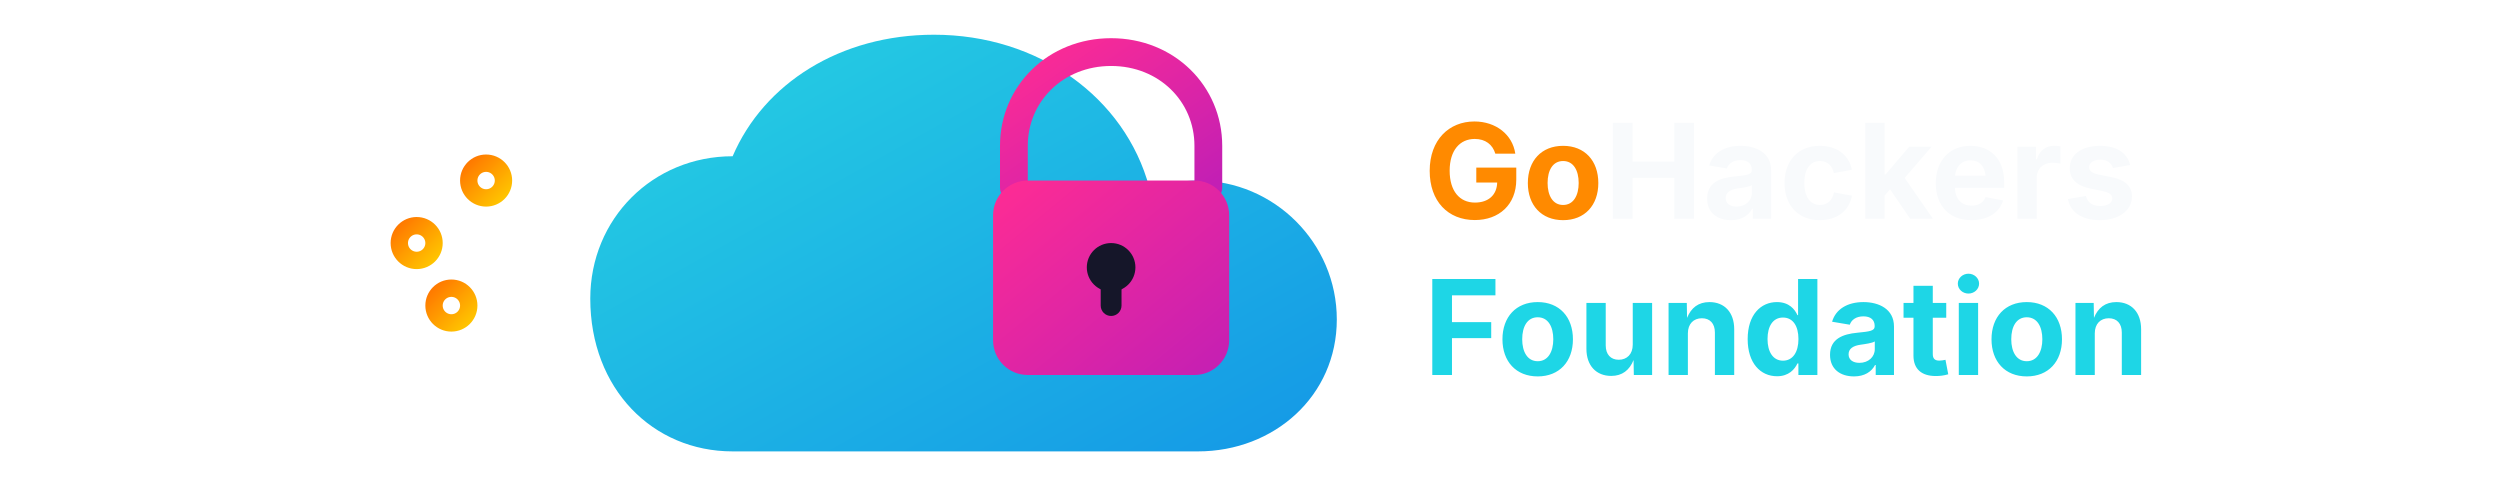
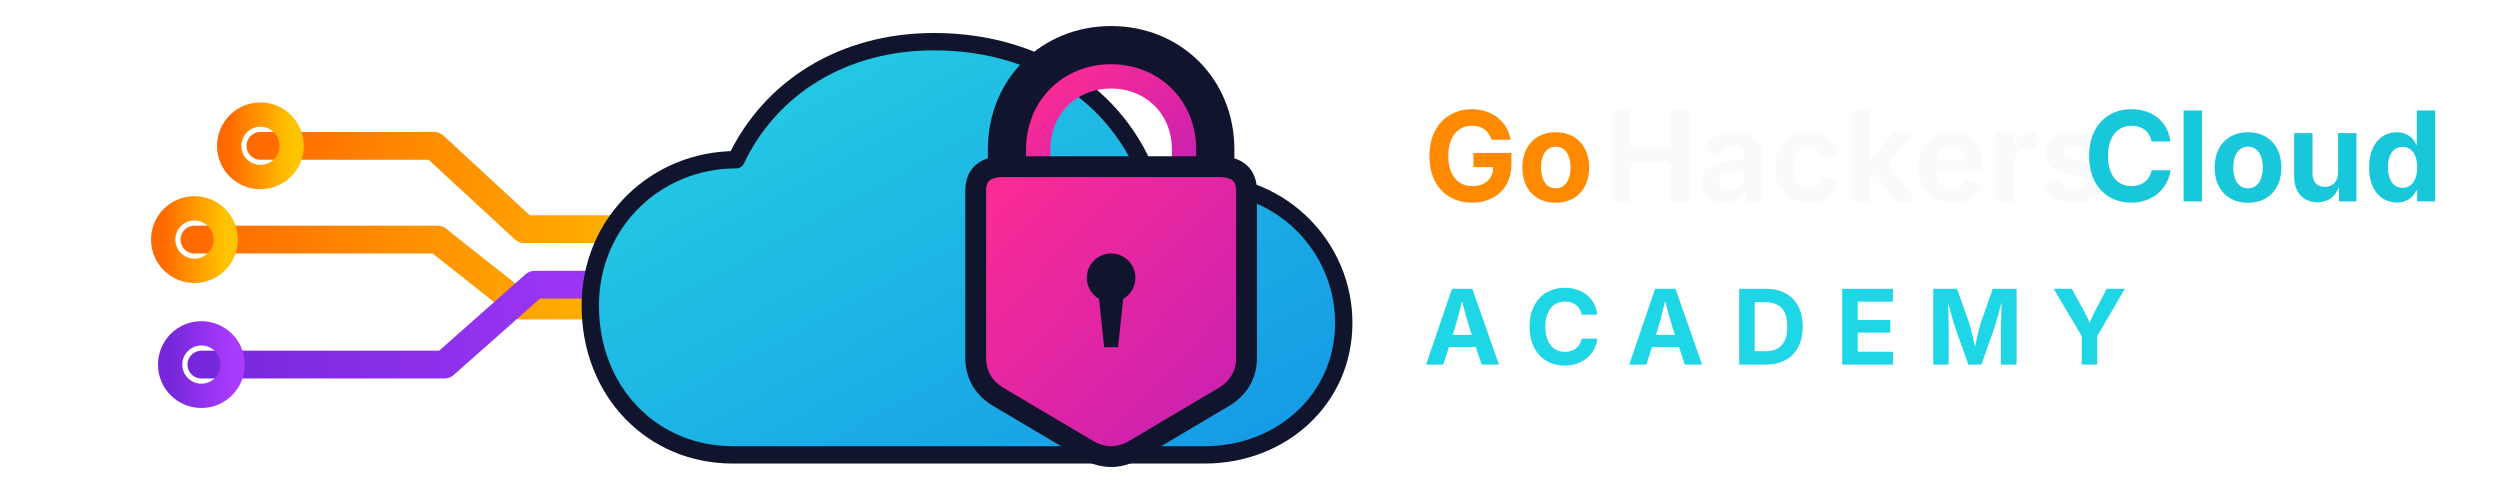
<svg xmlns="http://www.w3.org/2000/svg" viewBox="0 0 720 140" role="img" aria-labelledby="title">
  <defs>
    <linearGradient id="cloud" x1="0%" y1="0%" x2="100%" y2="100%">
      <stop offset="0%" stop-color="#27D3E2" />
      <stop offset="100%" stop-color="#1497E6" />
    </linearGradient>
    <linearGradient id="lock" x1="0%" y1="0%" x2="100%" y2="100%">
      <stop offset="0%" stop-color="#FF2C93" />
      <stop offset="100%" stop-color="#C31FB4" />
    </linearGradient>
-     <linearGradient id="circuit" x1="0%" y1="0%" x2="100%" y2="100%">
-       <stop offset="0%" stop-color="#FF7A00" />
-       <stop offset="100%" stop-color="#FFC300" />
+     <linearGradient id="circuitTop" x1="0%" y1="0%" x2="100%" y2="0%">
+       <stop offset="0%" stop-color="#FF6A00" />
+       <stop offset="100%" stop-color="#FFC400" />
+     </linearGradient>
+     <linearGradient id="circuitBottom" x1="0%" y1="0%" x2="100%" y2="0%">
+       <stop offset="0%" stop-color="#7627D9" />
+       <stop offset="100%" stop-color="#A93BFF" />
    </linearGradient>
  </defs>
-   <path fill="url(#cloud)" d="M170 86        C170 63 188 45 211 45        C220 24 242 10 269 10        C299 10 324 28 331 54        C335 53 340 52 345 52        C367 52 385 70 385 92        C385 114 367 130 345 130        H211        C188 130 170 112 170 86Z" />
-   <path d="M292 54        V42        C292 27 304 15 320 15        C336 15 348 27 348 42        V54" fill="none" stroke="url(#lock)" stroke-width="8" stroke-linecap="round" />
-   <rect x="286" y="52" width="68" height="56" rx="10" fill="url(#lock)" />
-   <circle cx="320" cy="77" r="7" fill="#151629" />
-   <rect x="317" y="77" width="6" height="14" rx="3" fill="#151629" />
-   <g stroke="url(#circuit)" stroke-width="5" stroke-linecap="round">
-     <line x1="150" y1="52" x2="205" y2="52" />
-     <line x1="130" y1="70" x2="205" y2="70" />
-     <line x1="140" y1="88" x2="205" y2="88" />
-     <circle cx="140" cy="52" r="5" fill="none" />
-     <circle cx="120" cy="70" r="5" fill="none" />
-     <circle cx="130" cy="88" r="5" fill="none" />
+   <g fill="none" stroke-linecap="round" stroke-linejoin="round">
+     <path d="M75 42 H125 L151 66 H205" stroke="url(#circuitTop)" stroke-width="8" />
+     <circle cx="75" cy="42" r="9" stroke="url(#circuitTop)" stroke-width="7" />
+     <path d="M56 69 H126 L150 88 H205" stroke="url(#circuitTop)" stroke-width="8" />
+     <circle cx="56" cy="69" r="9" stroke="url(#circuitTop)" stroke-width="7" />
+     <path d="M58 105 H128 L154 82 H205" stroke="url(#circuitBottom)" stroke-width="8" />
+     <circle cx="58" cy="105" r="9" stroke="url(#circuitBottom)" stroke-width="7" />
  </g>
-   <text x="410" y="63" font-size="38" font-family="Inter, Arial, Helvetica, sans-serif" font-weight="700" fill="#FF8A00">
-     Go
-   </text>
-   <text x="462" y="63" font-size="38" font-family="Inter, Arial, Helvetica, sans-serif" font-weight="700" fill="#F8FAFC">
-     Hackers
-   </text>
-   <text x="410" y="108" font-size="38" font-family="Inter, Arial, Helvetica, sans-serif" font-weight="700" fill="#1ED6E6">
-     Foundation
-   </text>
+   <path fill="url(#cloud)" stroke="#10152D" stroke-width="5" stroke-linejoin="round" d="M170 88        C170 64 189 46 212 46        C222 25 243 12 269 12        C300 12 324 29 332 55        C337 54 342 53 347 53        C369 53 387 71 387 93        C387 115 369 131 347 131        H211        C188 131 170 113 170 88Z" />
+   <path d="M292 58 V43        C292 27 304 15 320 15        C336 15 348 27 348 43        V58" fill="none" stroke="#10152D" stroke-width="15" stroke-linecap="round" />
+   <path d="M299 58 V43        C299 31 308 22 320 22        C332 22 341 31 341 43        V58" fill="none" stroke="url(#lock)" stroke-width="7" stroke-linecap="round" />
+   <path d="M281 55        Q281 48 289 48        H351        Q359 48 359 55        V103        Q359 110 353 114        L326 130        Q320 133 314 130        L287 114        Q281 110 281 103        Z" fill="url(#lock)" stroke="#10152D" stroke-width="6" stroke-linejoin="round" />
+   <circle cx="320" cy="80" r="7" fill="#10152D" />
+   <path d="M316.5 86 H323.5 L322 100 H318 Z" fill="#10152D" />
+   <text x="410" y="58" font-size="36" font-family="Inter, Arial, Helvetica, sans-serif" font-weight="700" fill="#FF8A00">Go</text>
+   <text x="462" y="58" font-size="36" font-family="Inter, Arial, Helvetica, sans-serif" font-weight="700" fill="#F8FAFC">Hackers</text>
+   <text x="600" y="58" font-size="36" font-family="Inter, Arial, Helvetica, sans-serif" font-weight="700" fill="#18C7D9">Cloud</text>
+   <text x="410" y="105" font-size="30" font-family="Inter, Arial, Helvetica, sans-serif" font-weight="700" letter-spacing="8" fill="#1ED6E6">ACADEMY</text>
</svg>
